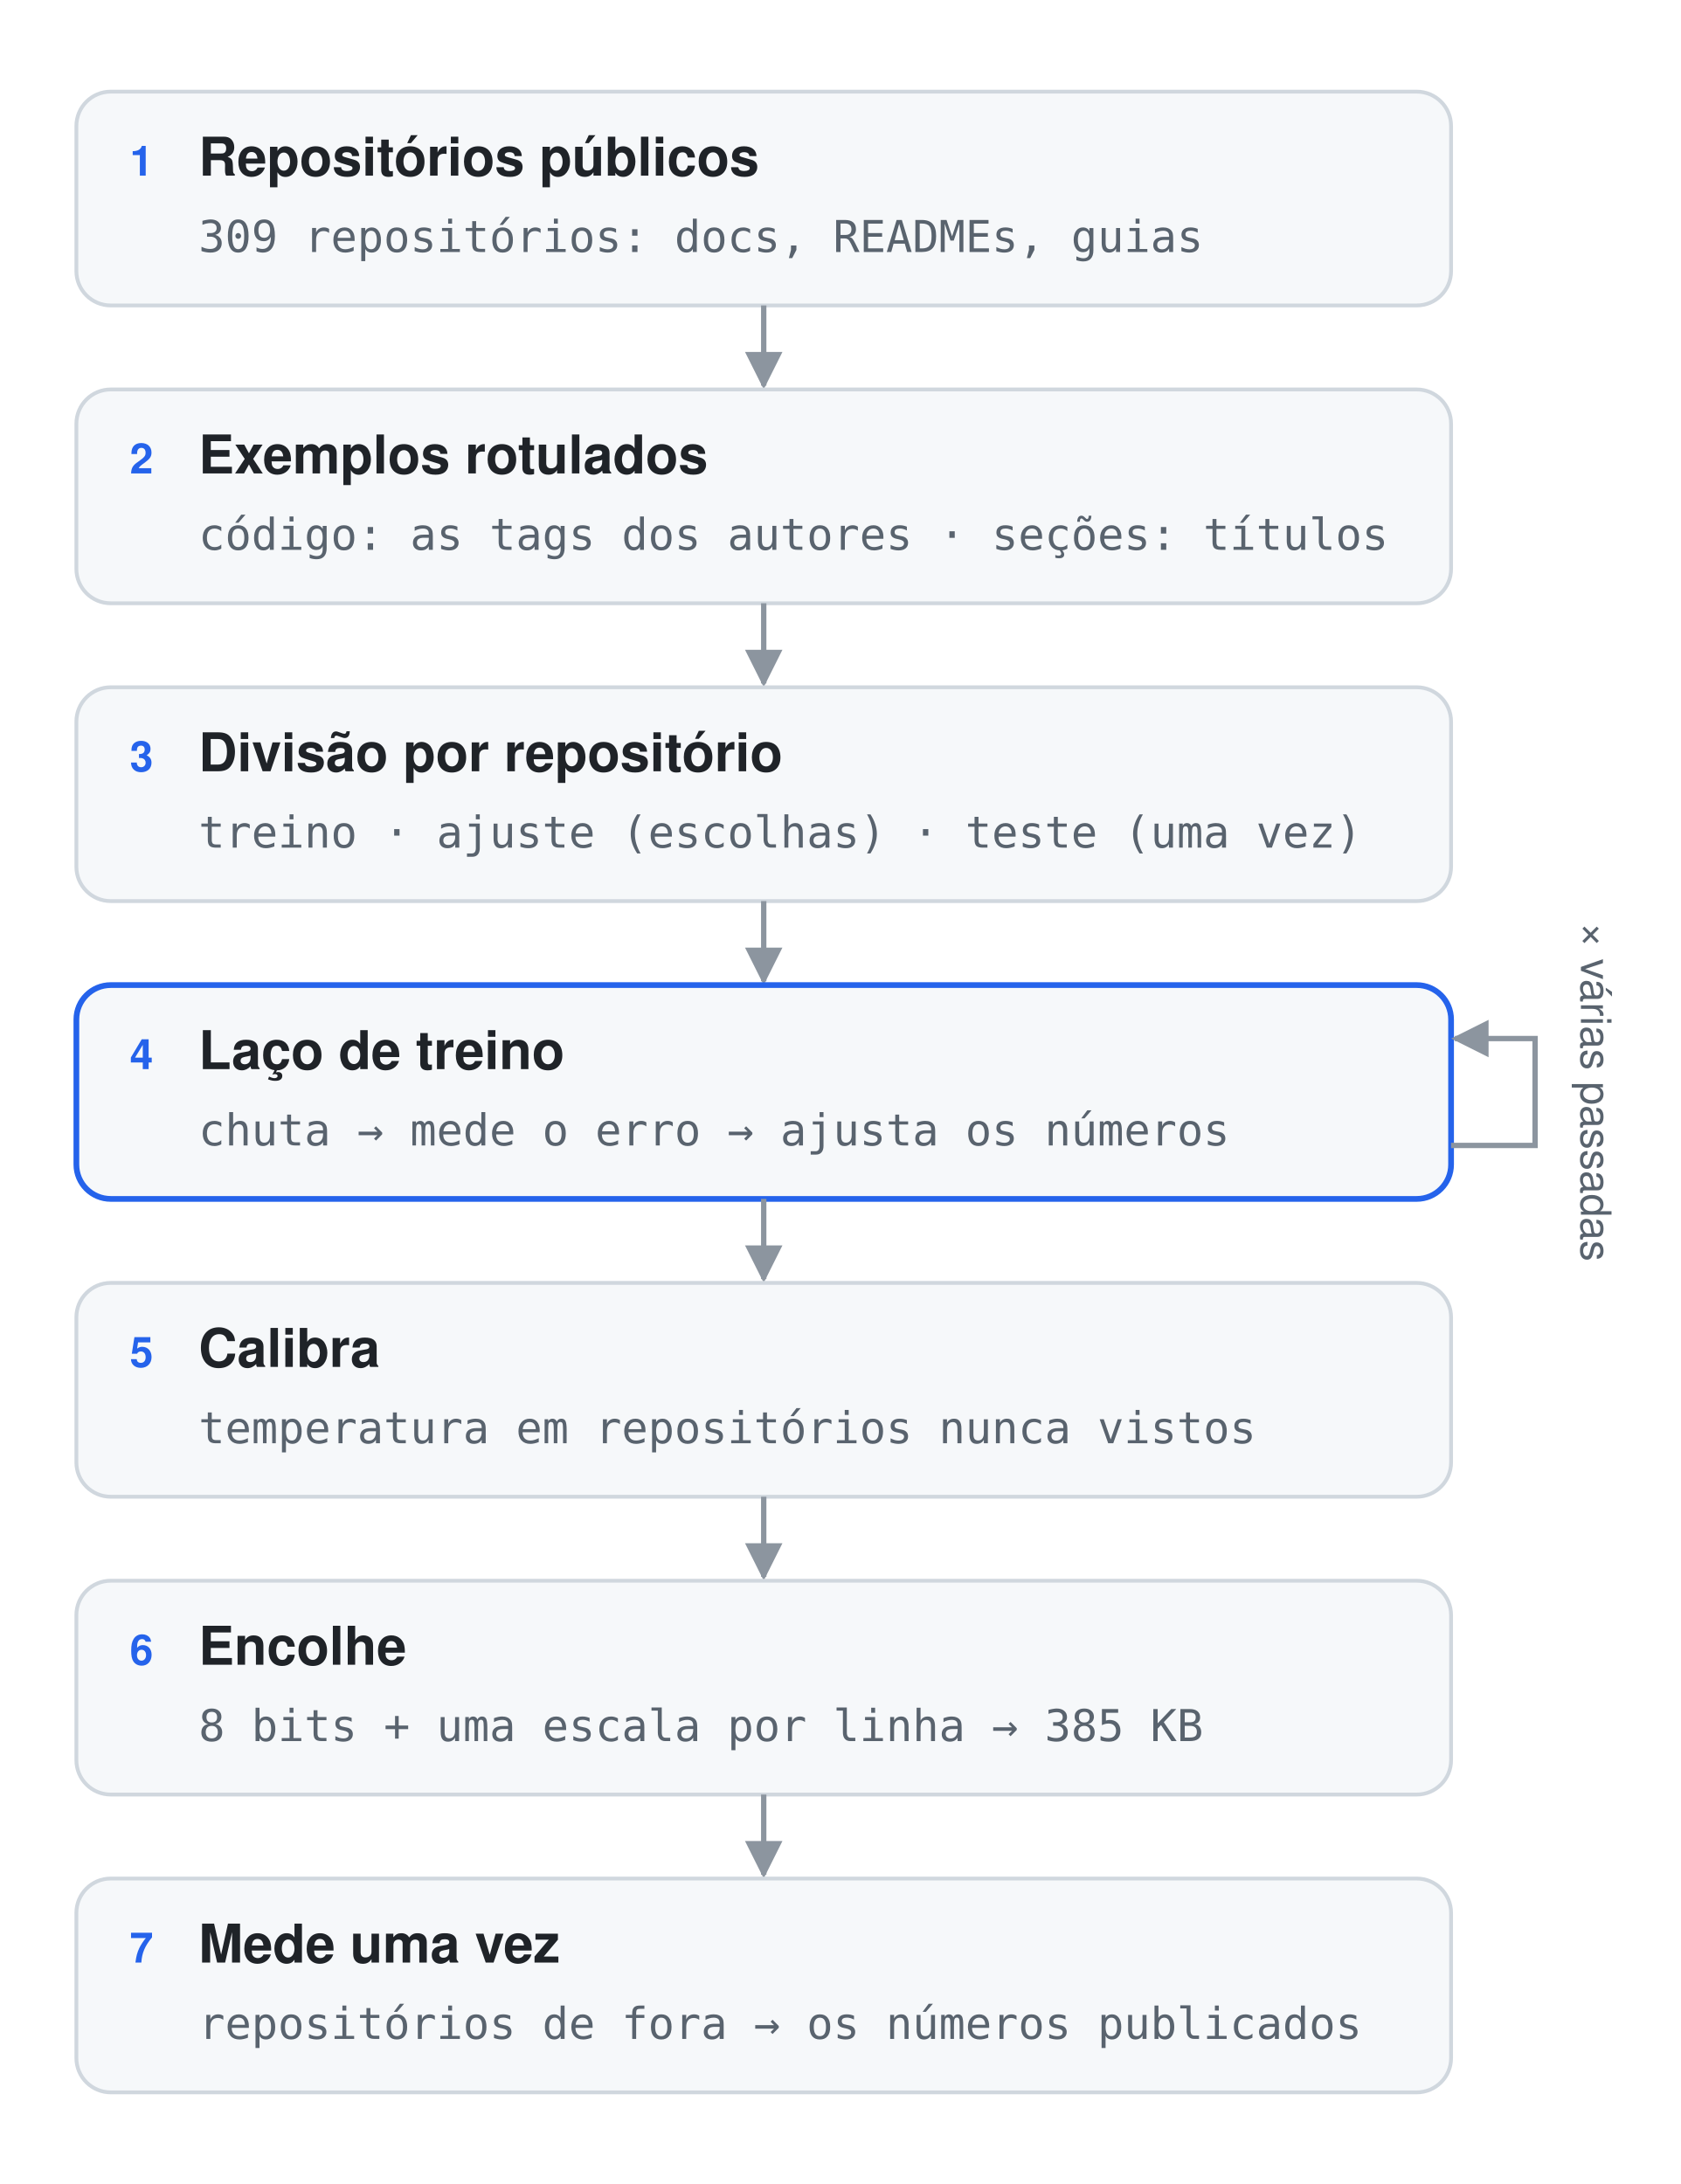
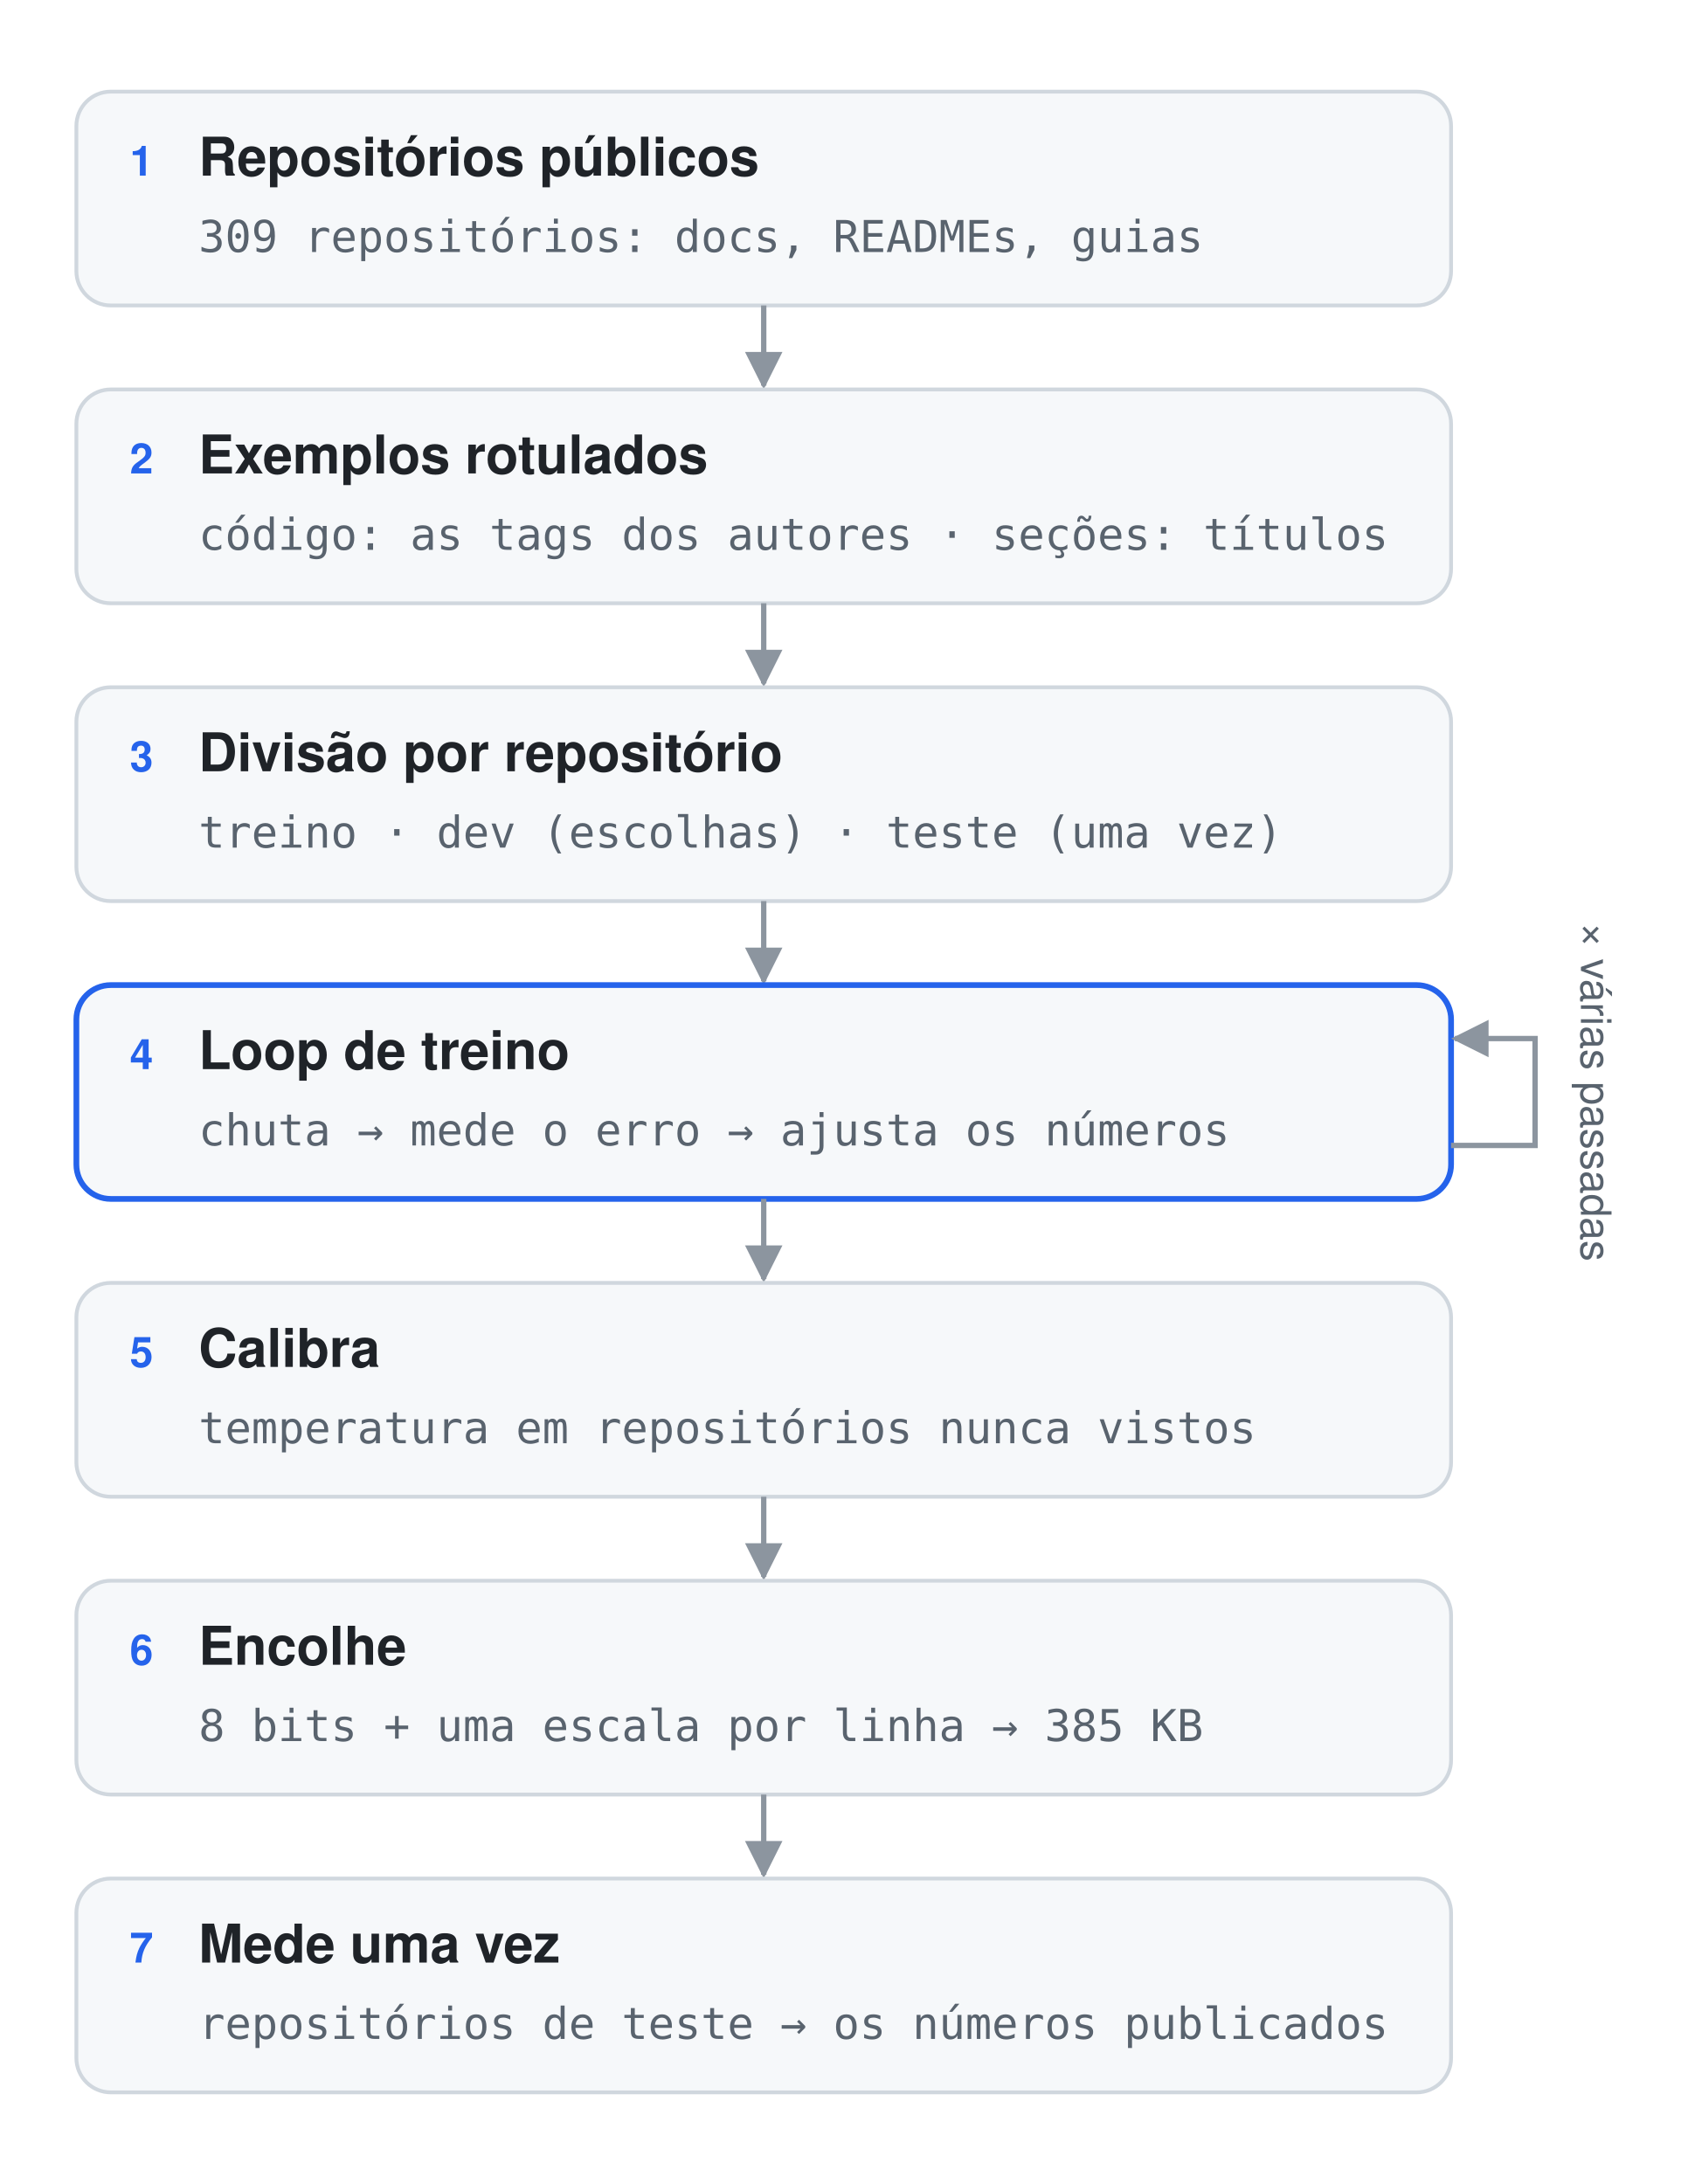
<svg xmlns="http://www.w3.org/2000/svg" viewBox="0 0 440 572" width="440" height="572" role="img" aria-labelledby="msd-title-models-training msd-desc-models-training" font-family="system-ui, -apple-system, 'Segoe UI', Helvetica, Arial, sans-serif">
  <style>
  .msd-lane { fill: none; stroke: #d8dee4; }
  .msd-lane-t { fill: #2563eb; font-size: 11px; font-weight: 600; letter-spacing: .08em; }
  .msd-box { fill: #f6f8fa; stroke: #d0d7de; }
  .msd-box.msd-accent { stroke: #2563eb; stroke-width: 1.5; }
  .msd-box.msd-dashed, .msd-group { stroke-dasharray: 4 3; }
  .msd-group { fill: none; stroke: #8c959f; }
  .msd-t { fill: #1f2328; font-size: 14px; font-weight: 600; }
  .msd-s { fill: #59636e; font-size: 12px; }
  .msd-s.msd-small { font-size: 11px; }
  .msd-label { fill: #59636e; font-size: 11px; }
  .msd-note { fill: #59636e; font-size: 11.5px; font-style: italic; }
  .msd-mono { fill: #59636e; font-size: 11.5px; font-family: ui-monospace, SFMono-Regular, Menlo, Consolas, monospace; }
  .msd-step { fill: #2563eb; font-size: 11px; font-weight: 700; }
  .msd-line { fill: none; stroke: #8c959f; stroke-width: 1.4; }
  .msd-head { fill: #8c959f; }
  @media (prefers-color-scheme: dark) {
    .msd-lane { stroke: #30363d; }
    .msd-lane-t { fill: #58a6ff; }
    .msd-box { fill: #161b22; stroke: #30363d; }
    .msd-box.msd-accent { stroke: #58a6ff; }
    .msd-group { stroke: #6e7681; }
    .msd-t { fill: #e6edf3; }
    .msd-s, .msd-label, .msd-note, .msd-mono { fill: #8b949e; }
    .msd-step { fill: #58a6ff; }
    .msd-line { stroke: #6e7681; }
    .msd-head { fill: #6e7681; }
  }
</style>
  <defs>
    <marker id="msd-arrow-models-training" viewBox="0 0 10 10" refX="9" refY="5" markerWidth="7" markerHeight="7" orient="auto-start-reverse">
      <path class="msd-head" d="M0,0 L10,5 L0,10 z" />
    </marker>
  </defs>
  <rect class="msd-box " x="20" y="24" width="360" height="56" rx="9" />
  <text class="msd-step" x="34" y="46">1</text>
  <text class="msd-t" x="52" y="46">Repositórios públicos</text>
  <text class="msd-mono" x="52" y="66">309 repositórios: docs, READMEs, guias</text>
  <path class="msd-line" d="M200.0,80 L200.0,101" marker-end="url(#msd-arrow-models-training)" />
  <rect class="msd-box " x="20" y="102" width="360" height="56" rx="9" />
  <text class="msd-step" x="34" y="124">2</text>
  <text class="msd-t" x="52" y="124">Exemplos rotulados</text>
  <text class="msd-mono" x="52" y="144">código: as tags dos autores · seções: títulos</text>
  <path class="msd-line" d="M200.0,158 L200.0,179" marker-end="url(#msd-arrow-models-training)" />
  <rect class="msd-box " x="20" y="180" width="360" height="56" rx="9" />
  <text class="msd-step" x="34" y="202">3</text>
  <text class="msd-t" x="52" y="202">Divisão por repositório</text>
-   <text class="msd-mono" x="52" y="222">treino · ajuste (escolhas) · teste (uma vez)</text>
+   <text class="msd-mono" x="52" y="222">treino · dev (escolhas) · teste (uma vez)</text>
  <path class="msd-line" d="M200.0,236 L200.0,257" marker-end="url(#msd-arrow-models-training)" />
  <rect class="msd-box msd-accent" x="20" y="258" width="360" height="56" rx="9" />
  <text class="msd-step" x="34" y="280">4</text>
-   <text class="msd-t" x="52" y="280">Laço de treino</text>
+   <text class="msd-t" x="52" y="280">Loop de treino</text>
  <text class="msd-mono" x="52" y="300">chuta → mede o erro → ajusta os números</text>
  <path class="msd-line" d="M200.0,314 L200.0,335" marker-end="url(#msd-arrow-models-training)" />
  <rect class="msd-box " x="20" y="336" width="360" height="56" rx="9" />
  <text class="msd-step" x="34" y="358">5</text>
  <text class="msd-t" x="52" y="358">Calibra</text>
  <text class="msd-mono" x="52" y="378">temperatura em repositórios nunca vistos</text>
  <path class="msd-line" d="M200.0,392 L200.0,413" marker-end="url(#msd-arrow-models-training)" />
  <rect class="msd-box " x="20" y="414" width="360" height="56" rx="9" />
  <text class="msd-step" x="34" y="436">6</text>
  <text class="msd-t" x="52" y="436">Encolhe</text>
  <text class="msd-mono" x="52" y="456">8 bits + uma escala por linha → 385 KB</text>
  <path class="msd-line" d="M200.0,470 L200.0,491" marker-end="url(#msd-arrow-models-training)" />
  <rect class="msd-box " x="20" y="492" width="360" height="56" rx="9" />
  <text class="msd-step" x="34" y="514">7</text>
  <text class="msd-t" x="52" y="514">Mede uma vez</text>
-   <text class="msd-mono" x="52" y="534">repositórios de fora → os números publicados</text>
+   <text class="msd-mono" x="52" y="534">repositórios de teste → os números publicados</text>
  <path class="msd-line" d="M380,300 L402,300 L402,272 L381,272" marker-end="url(#msd-arrow-models-training)" />
  <text class="msd-label" x="414" y="286.0" text-anchor="middle" transform="rotate(90 414 286.0)">× várias passadas</text>
</svg>
